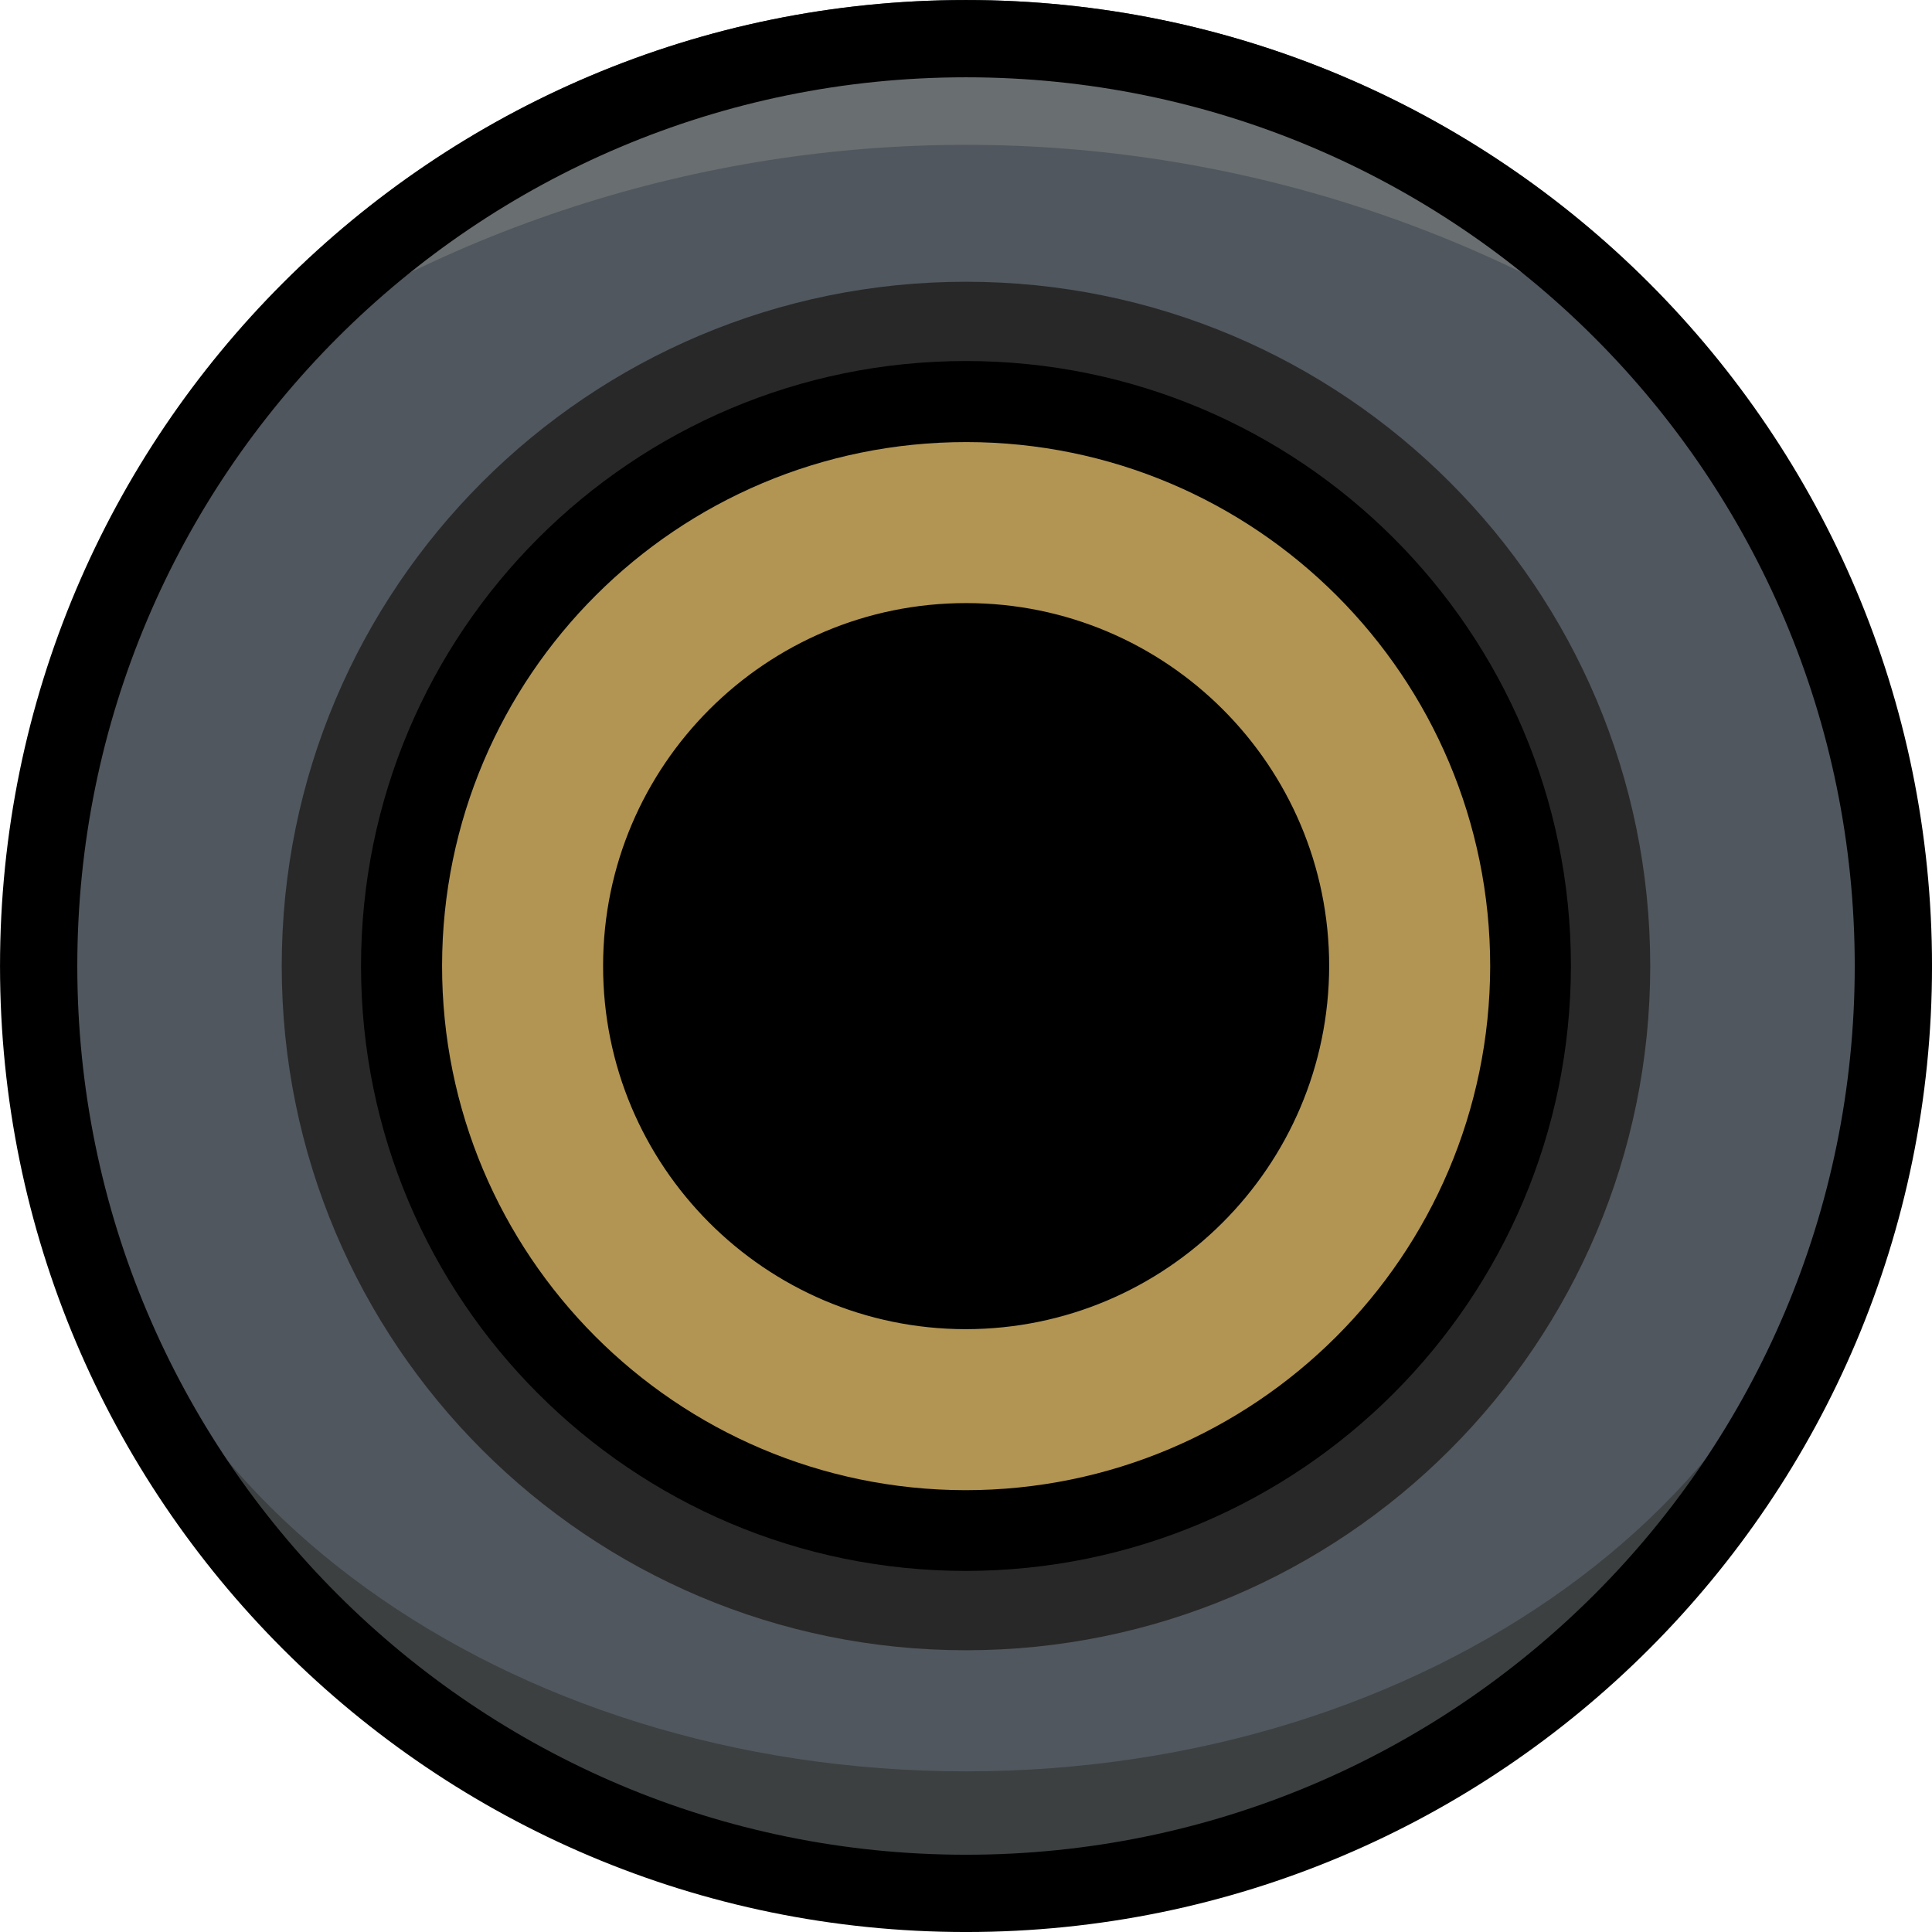
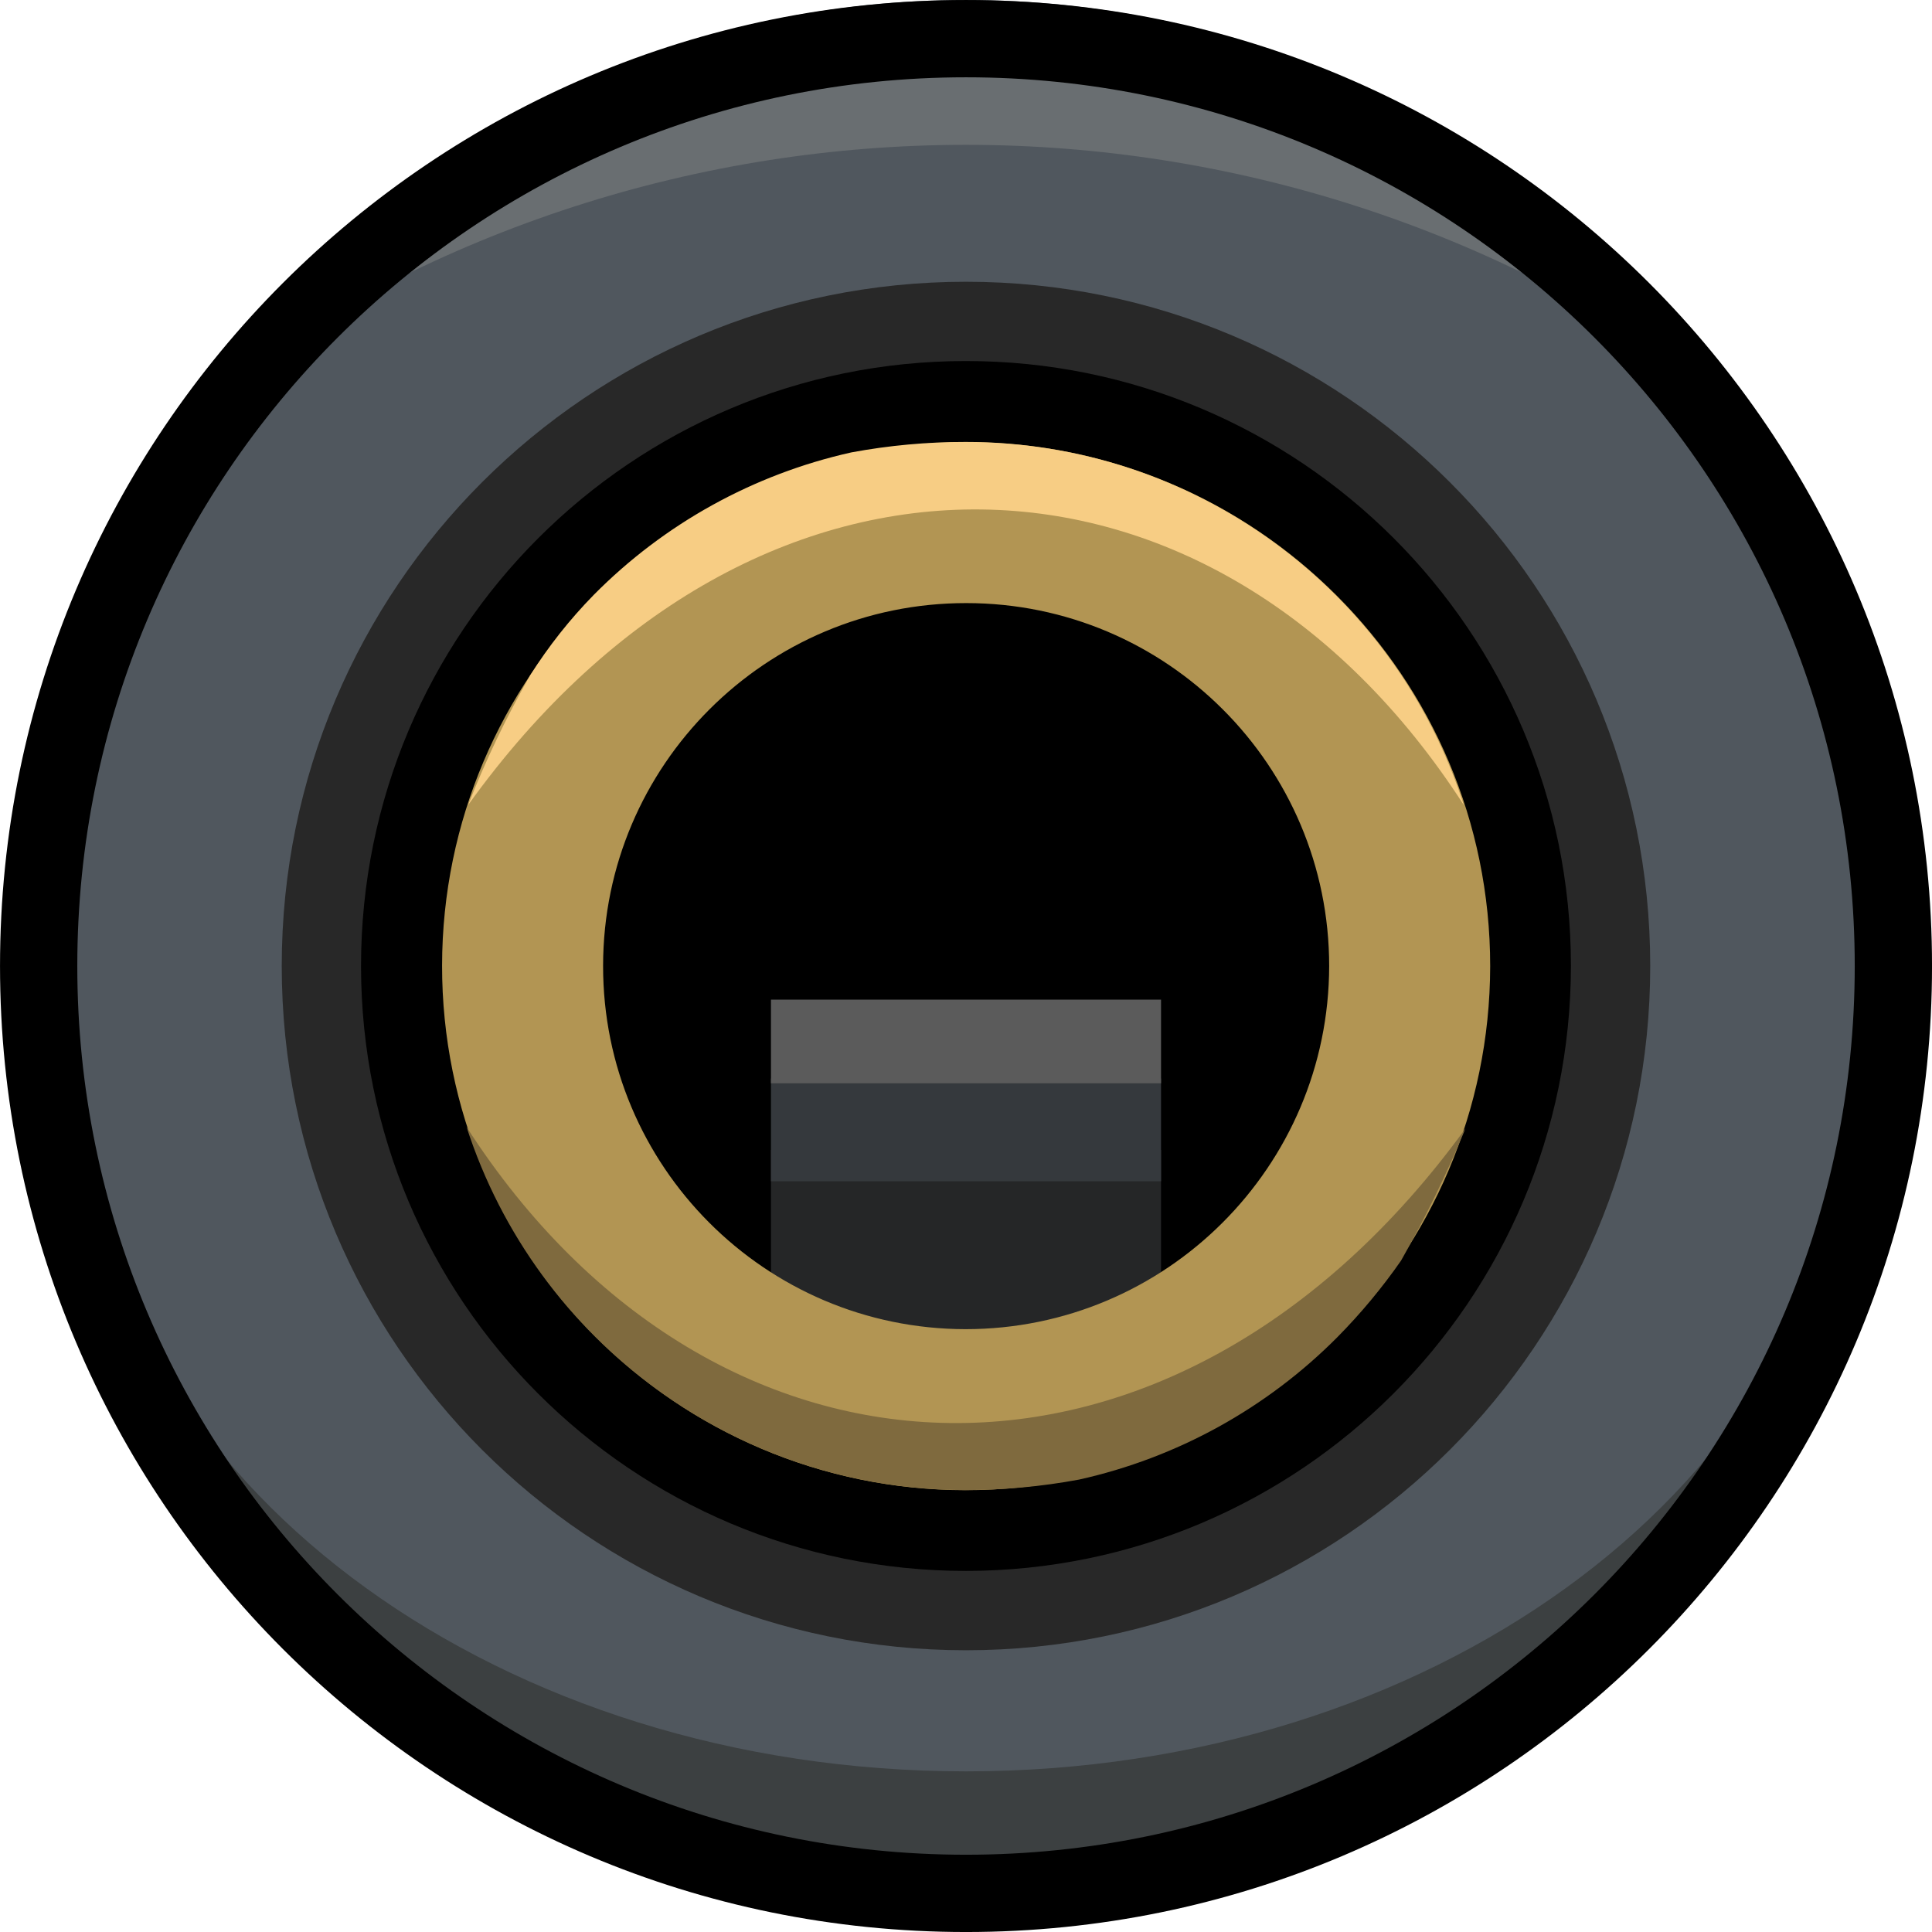
- <svg xmlns="http://www.w3.org/2000/svg" width="24" height="24" viewBox="0 0 6.35 6.35" version="1.1" id="svg15246">
+ <svg xmlns="http://www.w3.org/2000/svg" xmlns:xlink="http://www.w3.org/1999/xlink" width="24" height="24" viewBox="0 0 6.35 6.35" version="1.1" id="svg15246">
  <defs id="defs15240">
    <clipPath id="clip89">
      <rect y="0" x="0" width="18" height="19" id="rect4864" />
    </clipPath>
    <clipPath id="clip90">
      <path d="m 0.898,0.129 h 16.25 v 17.883 h -16.25 z m 0,0" id="path4861" />
    </clipPath>
    <mask id="mask44">
      <g style="filter:url(#alpha)" id="g4858" transform="matrix(0.2645833,0,0,0.2645833,89.35879,128.5777)">
        <rect x="0" y="0" width="3052.87" height="3351.5" style="fill:#000000;fill-opacity:0.15;stroke:none" id="rect4856" />
      </g>
    </mask>
    <filter id="alpha" filterUnits="objectBoundingBox" x="0" y="0" width="1" height="1">
      <feColorMatrix type="matrix" in="SourceGraphic" values="0 0 0 0 1 0 0 0 0 1 0 0 0 0 1 0 0 0 1 0" id="feColorMatrix4149" />
    </filter>
    <clipPath id="clipPath17821">
      <rect y="0" x="0" width="18" height="19" id="rect17819" />
    </clipPath>
    <clipPath id="clipPath17825">
      <path d="m 0.898,0.129 h 16.25 v 17.883 h -16.25 z m 0,0" id="path17823" />
    </clipPath>
    <clipPath id="clip87">
      <rect y="0" x="0" width="24" height="26" id="rect4848" />
    </clipPath>
    <clipPath id="clip88">
      <path d="m 0.684,0.922 h 22.68 v 24.938 H 0.684 Z m 0,0" id="path4845" />
    </clipPath>
    <mask id="mask43">
      <g style="filter:url(#alpha)" id="g4842" transform="matrix(0.2645833,0,0,0.2645833,89.35879,128.5777)">
        <rect x="0" y="0" width="3052.87" height="3351.5" style="fill:#000000;fill-opacity:0.15;stroke:none" id="rect4840" />
      </g>
    </mask>
    <filter id="filter17836" filterUnits="objectBoundingBox" x="0" y="0" width="1" height="1">
      <feColorMatrix type="matrix" in="SourceGraphic" values="0 0 0 0 1 0 0 0 0 1 0 0 0 0 1 0 0 0 1 0" id="feColorMatrix17834" />
    </filter>
    <clipPath id="clipPath17840">
      <rect y="0" x="0" width="24" height="26" id="rect17838" />
    </clipPath>
    <clipPath id="clipPath17844">
      <path d="m 0.684,0.922 h 22.68 v 24.938 H 0.684 Z m 0,0" id="path17842" />
    </clipPath>
+     <linearGradient gradientTransform="matrix(2.083333,0,0,2.083333,-34.74614,-6.417394)" id="linear-gradient" x1="12" y1="17.08" x2="12" y2="11.89" gradientUnits="userSpaceOnUse">
+       <stop offset="0.263" id="stop4" />
+       <stop offset="0.44" stop-color="#292929" id="stop6" />
+       <stop offset="0.532" stop-color="#303030" id="stop8" />
+       <stop offset="0.65" stop-color="#505050" id="stop10" />
+       <stop offset="0.69" stop-color="#5c5c5c" id="stop12" />
+       <stop offset="0.73" stop-color="#464646" id="stop14" />
+       <stop offset="0.8" stop-color="#282828" id="stop16" />
+       <stop offset="0.87" stop-color="#121212" id="stop18" />
+       <stop offset="0.94" stop-color="#040404" id="stop20" />
+       <stop offset="1" id="stop22" />
+     </linearGradient>
+     <linearGradient gradientTransform="matrix(2.083333,0,0,2.083333,-34.74614,-6.417394)" id="linear-gradient-7" x1="12" y1="17.08" x2="12" y2="11.89" gradientUnits="userSpaceOnUse">
+       <stop offset="0.263" id="stop4-7" />
+       <stop offset="0.532" stop-color="#303030" id="stop8-7" />
+       <stop offset="0.69" stop-color="#5c5c5c" id="stop12-3" />
+       <stop offset="0.94" stop-color="#040404" id="stop20-9" />
+       <stop offset="1" id="stop22-1" />
+     </linearGradient>
+     <linearGradient xlink:href="#linear-gradient" id="linearGradient1001" x1="28.608" y1="23.843" x2="35.233" y2="23.843" gradientUnits="userSpaceOnUse" />
  </defs>
  <g id="layer1" transform="translate(-88.61115,-121.2042)">
    <g id="g922" transform="matrix(0.9285714,0,0,0.9285714,5.889555,9.550833)">
      <g transform="matrix(0.1367692,0,0,0.1367692,88.97821,112.8055)" id="g24">
        <g id="g936" transform="translate(-6.141197,60.79072)">
          <g id="g914" />
-           <circle id="circle868" style="fill:#50575e;fill-opacity:1" r="24.96" cy="18.543" cx="31.921" />
-           <path id="path870" style="fill:#696e71;fill-opacity:1" d="m 51.421,3.723 a 24.94,24.94 0 0 0 -39,0 32.94,32.94 0 0 1 39,0 z" />
-           <path id="path872" style="fill:#3c4041;fill-opacity:1" d="m 31.921,39.425 c -12,0 -21.78,-7.19 -22.83,-16.35 a 14.27,14.27 0 0 0 -0.1,1.62 c 0,9.93 10.26,18 22.92,18 12.66,0 22.92,-8 22.92,-18 a 14.27,14.27 0 0 0 -0.1,-1.62 c -1.03,9.16 -10.81,16.35 -22.81,16.35 z" />
-           <path id="path884" d="M 31.921,-4.417 A 23,23 0 1 1 8.921,18.583 23,23 0 0 1 31.921,-4.417 m 0,-2 A 25,25 0 1 0 56.921,18.583 25,25 0 0 0 31.921,-6.417 Z" />
+           <ellipse id="circle868" style="fill:#50575e;fill-opacity:1" cy="18.543" cx="31.921" rx="24.641" ry="24.96" />
          <g transform="matrix(1.07584,0,0,1.07584,-14.56695,15.52305)" id="g878" style="fill:#000000;fill-opacity:1;stroke:#636663;stroke-opacity:1">
            <path id="path876" style="fill:#282828;fill-opacity:1;stroke:none;stroke-opacity:1" d="m 43.21,-11.616 a 14.46,14.46 0 1 1 -14.46,14.46 14.48,14.48 0 0 1 14.46,-14.46 m 0,-2 a 16.46,16.46 0 1 0 16.46,16.46 16.46,16.46 0 0 0 -16.46,-16.46 z" />
          </g>
          <path style="fill:#000000;fill-opacity:1;stroke:none;stroke-width:1.013;stroke-opacity:1" d="M 31.921,34.238 A 15.656,15.656 0 1 1 47.576,18.572 15.676,15.676 0 0 1 31.921,34.238 Z" id="path874" />
-           <path style="fill:#000000;stroke:#b29553;stroke-width:4.167px;fill-opacity:0;stroke-opacity:1" d="m 31.903,30.065 a 11.479,11.479 0 1 1 11.5,-11.479 v 0 a 11.5,11.5 0 0 1 -11.5,11.479 z" class="cls-6" id="path880-9" />
+           <g id="g909">
+             <path d="m 51.421,3.723 a 24.94,24.94 0 0 0 -39,0 32.94,32.94 0 0 1 39,0 z" style="fill:#696e71;fill-opacity:1" id="path870" />
+             <path d="m 31.921,39.425 c -12,0 -21.78,-7.19 -22.83,-16.35 a 14.27,14.27 0 0 0 -0.1,1.62 c 0,9.93 10.26,18 22.92,18 12.66,0 22.92,-8 22.92,-18 a 14.27,14.27 0 0 0 -0.1,-1.62 c -1.03,9.16 -10.81,16.35 -22.81,16.35 z" style="fill:#3c4041;fill-opacity:1" id="path872" />
+           </g>
+           <path id="path884" d="M 31.921,-4.417 A 23,23 0 1 1 8.921,18.583 23,23 0 0 1 31.921,-4.417 m 0,-2 A 25,25 0 1 0 56.921,18.583 25,25 0 0 0 31.921,-6.417 Z" />
+           <g id="g968" transform="matrix(1,0,0,1.096752,0,-1.88213)">
+             <rect y="22.999" x="26.873" height="4.907" width="10.095" id="rect1003" style="opacity:1;vector-effect:none;fill:#252627;fill-opacity:1;stroke:none;stroke-width:1.598;stroke-linecap:butt;stroke-linejoin:miter;stroke-miterlimit:4;stroke-dasharray:none;stroke-dashoffset:0;stroke-opacity:1;paint-order:markers fill stroke" />
+             <rect style="opacity:1;vector-effect:none;fill:#35393d;fill-opacity:1;stroke:none;stroke-width:1.124;stroke-linecap:butt;stroke-linejoin:miter;stroke-miterlimit:4;stroke-dasharray:none;stroke-dashoffset:0;stroke-opacity:1;paint-order:markers fill stroke" id="rect894" width="10.095" height="2.425" x="26.873" y="21.314" />
+             <rect y="19.453" x="26.873" height="1.974" width="10.095" id="rect890" style="opacity:1;vector-effect:none;fill:#5b5b5b;fill-opacity:1;stroke:none;stroke-width:1.014;stroke-linecap:butt;stroke-linejoin:miter;stroke-miterlimit:4;stroke-dasharray:none;stroke-dashoffset:0;stroke-opacity:1;paint-order:markers fill stroke" />
+           </g>
+           <g id="g927">
+             <path id="path880-9" class="cls-6" d="m 31.903,30.065 a 11.479,11.479 0 1 1 11.5,-11.479 v 0 a 11.5,11.5 0 0 1 -11.5,11.479 z" style="fill:#000000;stroke:#b29553;stroke-width:4.167px;fill-opacity:0;stroke-opacity:1" />
+             <path style="fill:#f7cd84;stroke-width:2.083" id="path38" d="m 44.804,14.416 a 13.54,13.542 0 0 0 -12.894,-9.396 16.081,16.083 0 0 0 -2.958,0.271 13.519,13.521 0 0 0 -6.666,3.688 12.498,12.5 0 0 0 -1.646,2.083 25.538,25.542 0 0 0 -1.604,3.354 v 0 c 7.478,-10.417 19.331,-9.979 25.767,0 z" class="cls-7" />
+             <path style="fill:#7f6a3e;stroke-width:2.083" id="path40" d="m 18.995,22.749 a 13.582,13.583 0 0 0 12.894,9.396 16.081,16.083 0 0 0 2.958,-0.271 13.582,13.583 0 0 0 6.687,-3.688 15.081,15.083 0 0 0 1.646,-1.979 30.433,30.437 0 0 0 1.666,-3.417 v 0 C 37.305,33.166 25.432,32.749 18.995,22.749 Z" class="cls-8" />
+           </g>
        </g>
      </g>
    </g>
  </g>
</svg>
